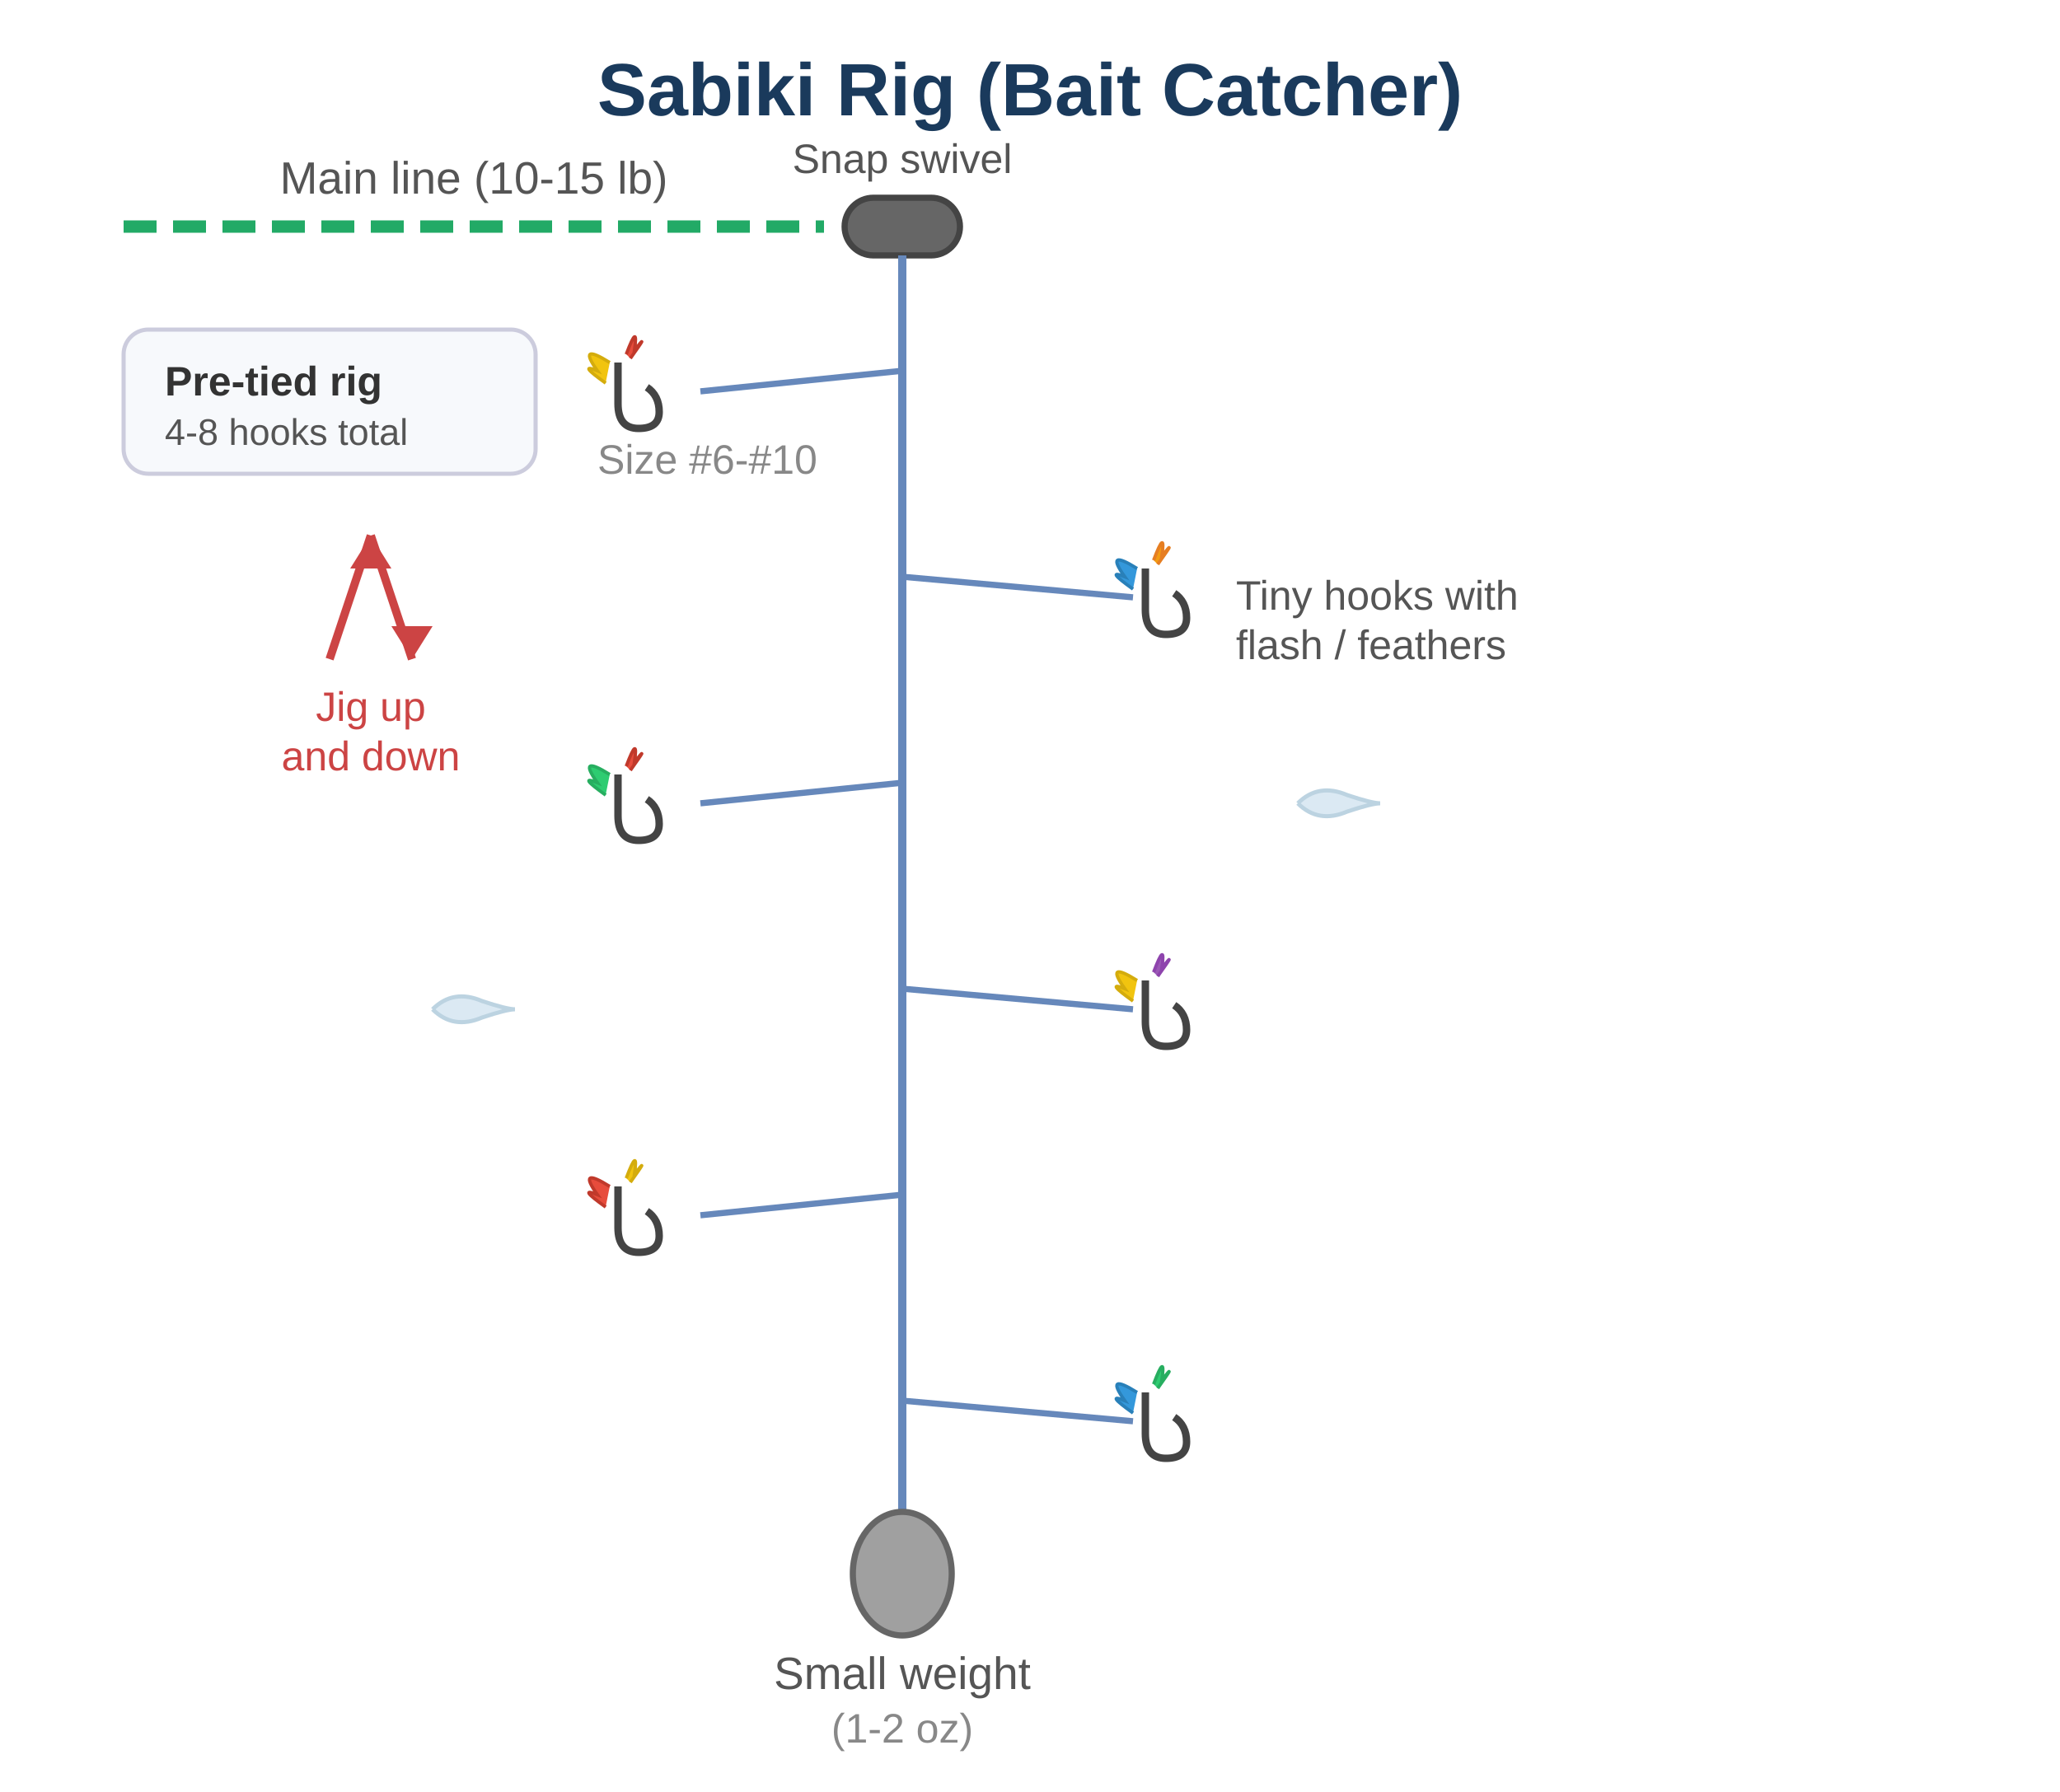
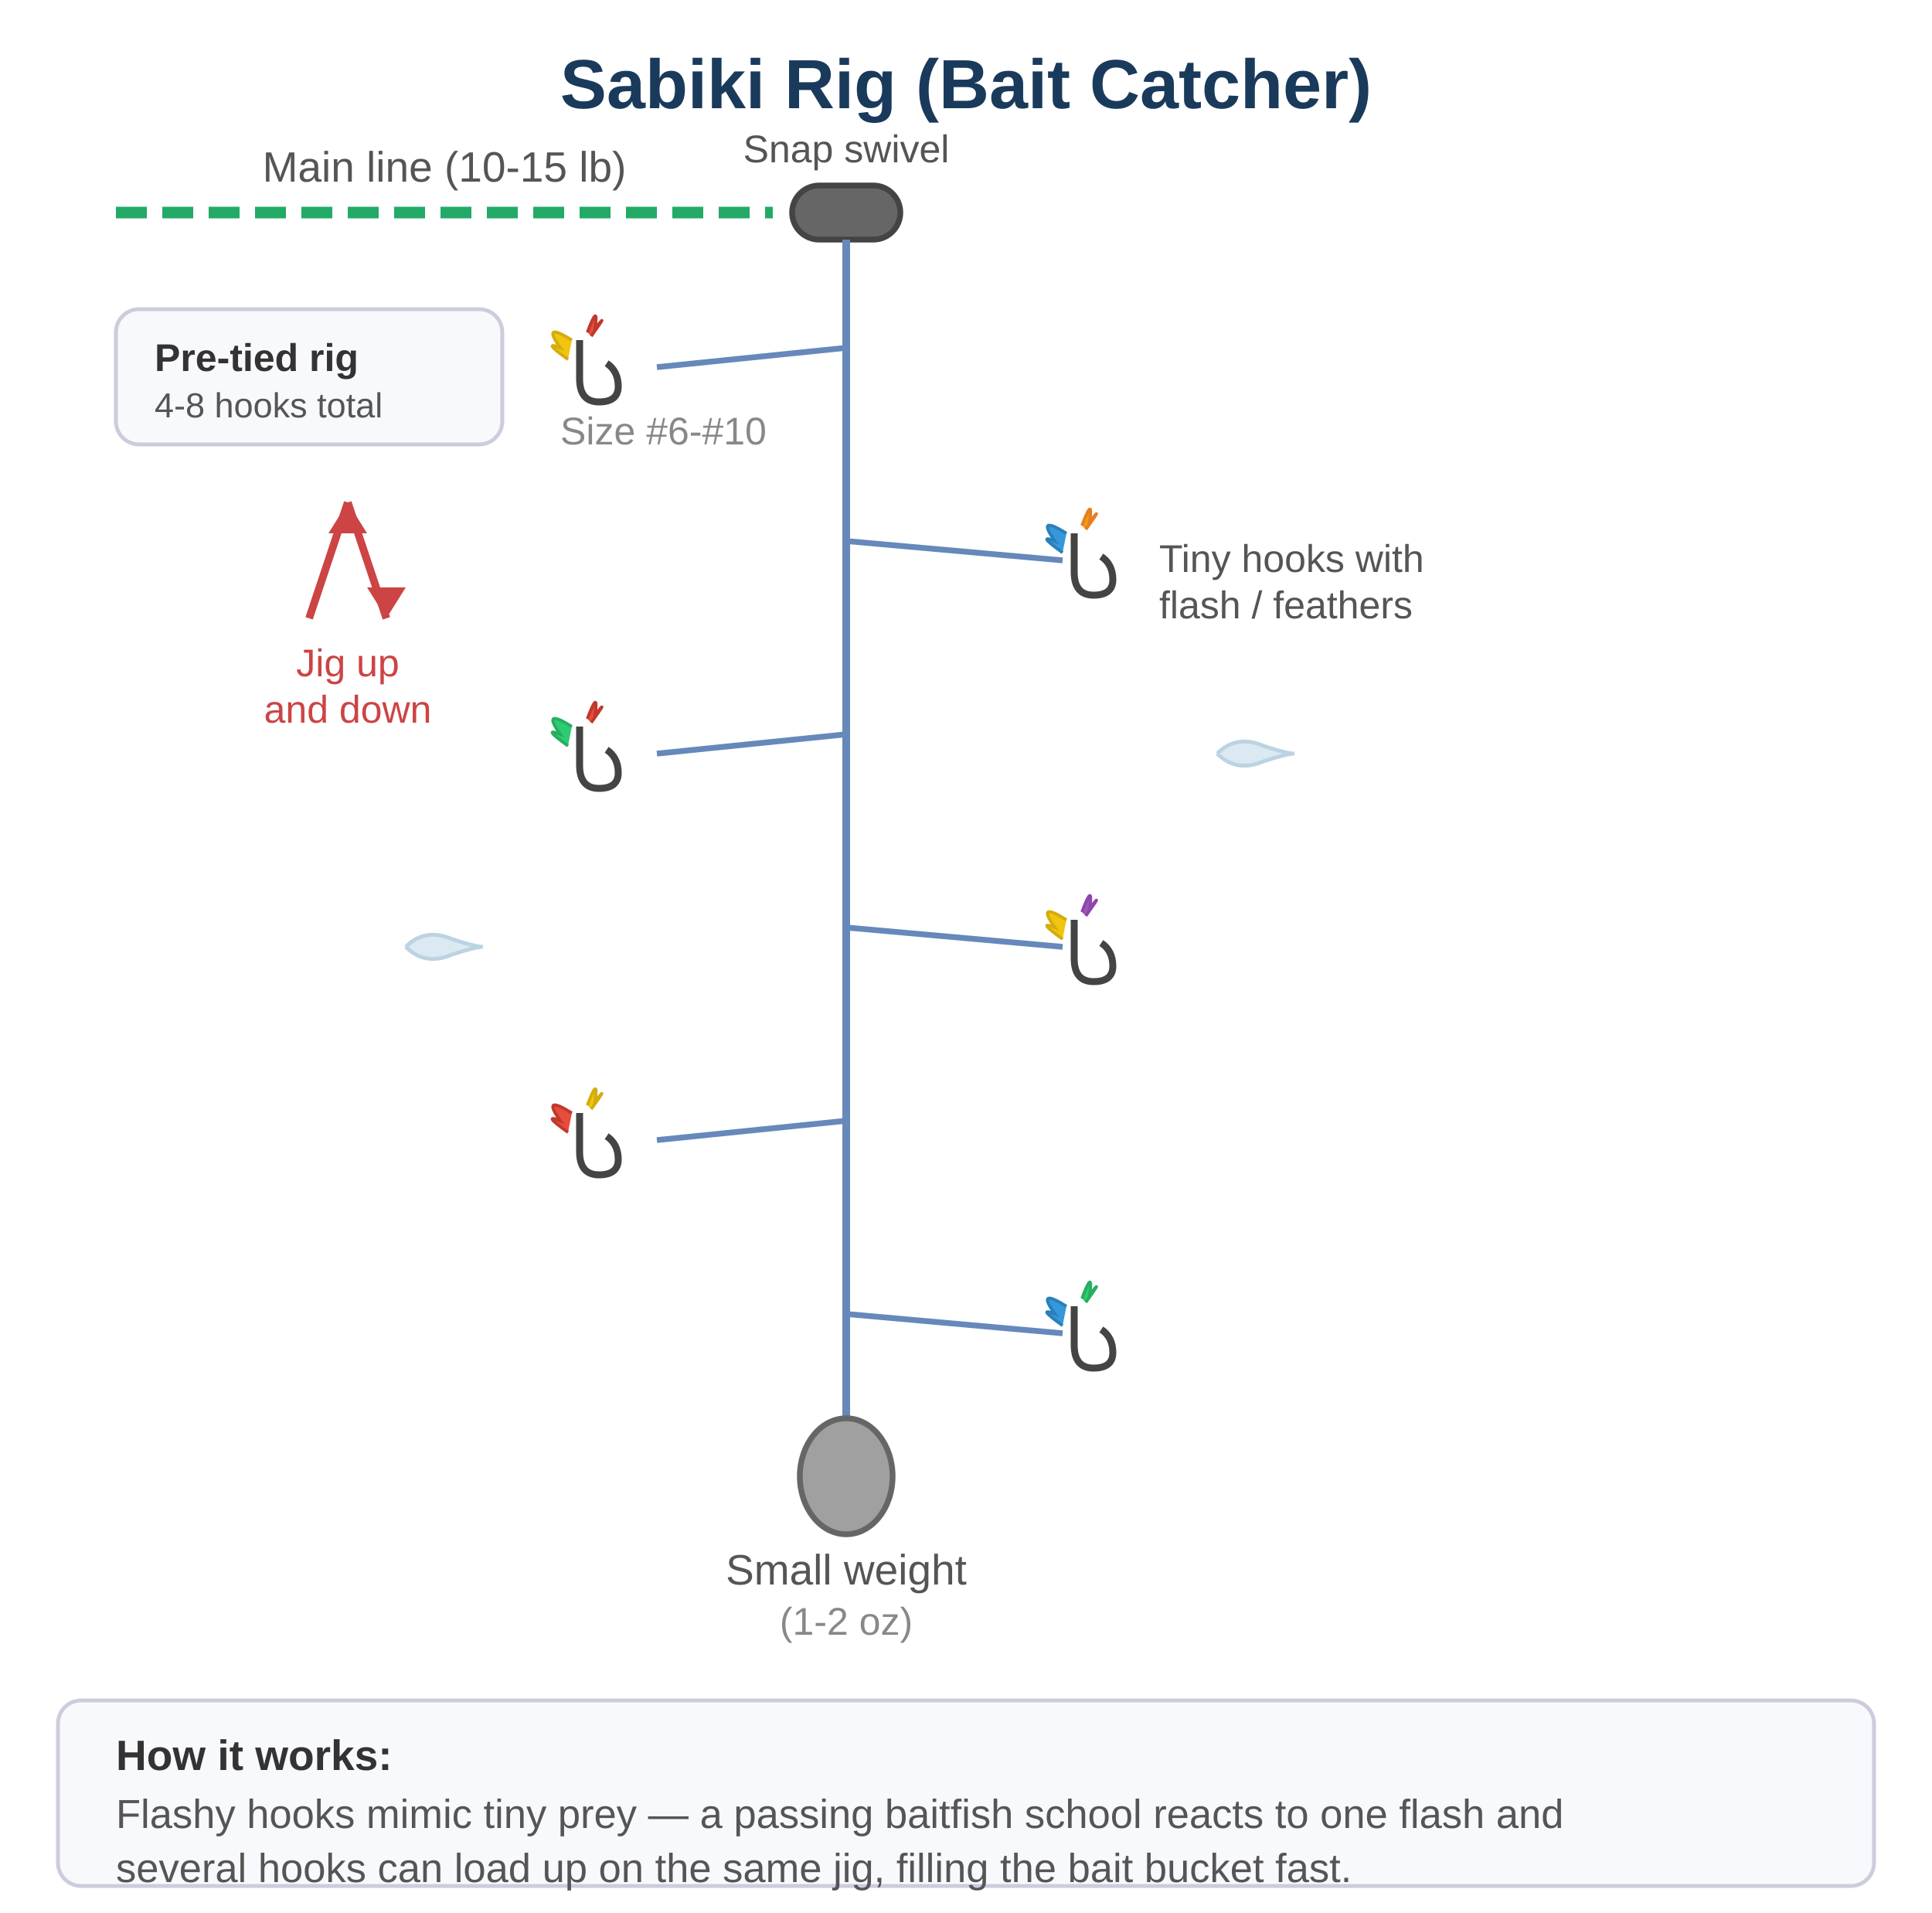
- <svg xmlns="http://www.w3.org/2000/svg" viewBox="0 0 500 435" font-family="Arial, sans-serif">
+ <svg xmlns="http://www.w3.org/2000/svg" viewBox="0 0 500 495" font-family="Arial, sans-serif">
  <text x="250" y="28" text-anchor="middle" font-size="18" font-weight="bold" fill="#1a3a5c">Sabiki Rig (Bait Catcher)</text>
  <line x1="30" y1="55" x2="200" y2="55" stroke="#2a6" stroke-width="3" stroke-dasharray="8,4" />
  <text x="115" y="47" text-anchor="middle" font-size="11" fill="#555">Main line (10-15 lb)</text>
  <rect x="205" y="48" width="28" height="14" rx="7" fill="#666" stroke="#444" stroke-width="1.5" />
  <text x="219" y="42" text-anchor="middle" font-size="10" fill="#555">Snap swivel</text>
  <line x1="219" y1="62" x2="219" y2="370" stroke="#68b" stroke-width="2" />
  <g>
    <line x1="219" y1="90" x2="170" y2="95" stroke="#68b" stroke-width="1.5" />
    <g transform="translate(150, 88)">
      <path d="M0 0 L0 10 Q0 16 5 16 Q10 16 10 12 Q10 8 7 6" fill="none" stroke="#444" stroke-width="1.8" />
      <path d="M-2 0 Q-10 -5 -5 2 Q-10 0 -3 5" fill="#f1c40f" stroke="#d4ac0d" stroke-width="0.8" />
      <path d="M2 -2 Q5 -10 4 -3 Q8 -8 3 -1" fill="#e74c3c" stroke="#c0392b" stroke-width="0.8" />
    </g>
  </g>
  <g>
    <line x1="219" y1="140" x2="275" y2="145" stroke="#68b" stroke-width="1.5" />
    <g transform="translate(278, 138)">
      <path d="M0 0 L0 10 Q0 16 5 16 Q10 16 10 12 Q10 8 7 6" fill="none" stroke="#444" stroke-width="1.8" />
      <path d="M-2 0 Q-10 -5 -5 2 Q-10 0 -3 5" fill="#3498db" stroke="#2980b9" stroke-width="0.8" />
      <path d="M2 -2 Q5 -10 4 -3 Q8 -8 3 -1" fill="#f39c12" stroke="#e67e22" stroke-width="0.8" />
    </g>
    <text x="300" y="148" font-size="10" fill="#555">Tiny hooks with</text>
    <text x="300" y="160" font-size="10" fill="#555">flash / feathers</text>
  </g>
  <g>
    <line x1="219" y1="190" x2="170" y2="195" stroke="#68b" stroke-width="1.5" />
    <g transform="translate(150, 188)">
      <path d="M0 0 L0 10 Q0 16 5 16 Q10 16 10 12 Q10 8 7 6" fill="none" stroke="#444" stroke-width="1.8" />
      <path d="M-2 0 Q-10 -5 -5 2 Q-10 0 -3 5" fill="#2ecc71" stroke="#27ae60" stroke-width="0.8" />
      <path d="M2 -2 Q5 -10 4 -3 Q8 -8 3 -1" fill="#e74c3c" stroke="#c0392b" stroke-width="0.8" />
    </g>
  </g>
  <g>
    <line x1="219" y1="240" x2="275" y2="245" stroke="#68b" stroke-width="1.5" />
    <g transform="translate(278, 238)">
      <path d="M0 0 L0 10 Q0 16 5 16 Q10 16 10 12 Q10 8 7 6" fill="none" stroke="#444" stroke-width="1.8" />
      <path d="M-2 0 Q-10 -5 -5 2 Q-10 0 -3 5" fill="#f1c40f" stroke="#d4ac0d" stroke-width="0.8" />
      <path d="M2 -2 Q5 -10 4 -3 Q8 -8 3 -1" fill="#9b59b6" stroke="#8e44ad" stroke-width="0.8" />
    </g>
  </g>
  <g>
    <line x1="219" y1="290" x2="170" y2="295" stroke="#68b" stroke-width="1.5" />
    <g transform="translate(150, 288)">
      <path d="M0 0 L0 10 Q0 16 5 16 Q10 16 10 12 Q10 8 7 6" fill="none" stroke="#444" stroke-width="1.8" />
      <path d="M-2 0 Q-10 -5 -5 2 Q-10 0 -3 5" fill="#e74c3c" stroke="#c0392b" stroke-width="0.8" />
      <path d="M2 -2 Q5 -10 4 -3 Q8 -8 3 -1" fill="#f1c40f" stroke="#d4ac0d" stroke-width="0.8" />
    </g>
  </g>
  <g>
    <line x1="219" y1="340" x2="275" y2="345" stroke="#68b" stroke-width="1.5" />
    <g transform="translate(278, 338)">
      <path d="M0 0 L0 10 Q0 16 5 16 Q10 16 10 12 Q10 8 7 6" fill="none" stroke="#444" stroke-width="1.8" />
      <path d="M-2 0 Q-10 -5 -5 2 Q-10 0 -3 5" fill="#3498db" stroke="#2980b9" stroke-width="0.8" />
      <path d="M2 -2 Q5 -10 4 -3 Q8 -8 3 -1" fill="#2ecc71" stroke="#27ae60" stroke-width="0.8" />
    </g>
  </g>
  <text x="145" y="115" font-size="10" fill="#888">Size #6-#10</text>
  <g transform="translate(207, 370)">
    <ellipse cx="12" cy="12" rx="12" ry="15" fill="#a0a0a0" stroke="#666" stroke-width="1.5" />
    <text x="12" y="40" text-anchor="middle" font-size="11" fill="#555">Small weight</text>
    <text x="12" y="53" text-anchor="middle" font-size="10" fill="#888">(1-2 oz)</text>
  </g>
  <g transform="translate(80, 130)">
    <path d="M0 30 L10 0" stroke="#c44" stroke-width="2" />
    <polygon points="10,0 5,8 15,8" fill="#c44" />
    <path d="M10 0 L20 30" stroke="#c44" stroke-width="2" />
    <polygon points="20,30 15,22 25,22" fill="#c44" />
    <text x="10" y="45" text-anchor="middle" font-size="10" fill="#c44">Jig up</text>
    <text x="10" y="57" text-anchor="middle" font-size="10" fill="#c44">and down</text>
  </g>
  <g transform="translate(315, 190)" opacity="0.5">
    <path d="M0 5 Q5 0 12 3 Q18 5 20 5 Q18 5 12 7 Q5 10 0 5" fill="#b8d4e8" stroke="#7aa8c4" stroke-width="1" />
  </g>
  <g transform="translate(105, 240)" opacity="0.5">
    <path d="M0 5 Q5 0 12 3 Q18 5 20 5 Q18 5 12 7 Q5 10 0 5" fill="#b8d4e8" stroke="#7aa8c4" stroke-width="1" />
  </g>
  <rect x="30" y="80" width="100" height="35" rx="6" fill="#f7f9fc" stroke="#ccd" stroke-width="1" />
  <text x="40" y="96" font-size="10" fill="#333" font-weight="bold">Pre-tied rig</text>
  <text x="40" y="108" font-size="9" fill="#555">4-8 hooks total</text>
+   <rect x="15" y="440" width="470" height="48" rx="6" fill="#f7f9fc" stroke="#ccd" stroke-width="1" />
+   <text x="30" y="458" font-size="11" fill="#333" font-weight="bold">How it works:</text>
+   <text x="30" y="473" font-size="10.5" fill="#555">Flashy hooks mimic tiny prey — a passing baitfish school reacts to one flash and</text>
+   <text x="30" y="487" font-size="10.5" fill="#555">several hooks can load up on the same jig, filling the bait bucket fast.</text>
</svg>
